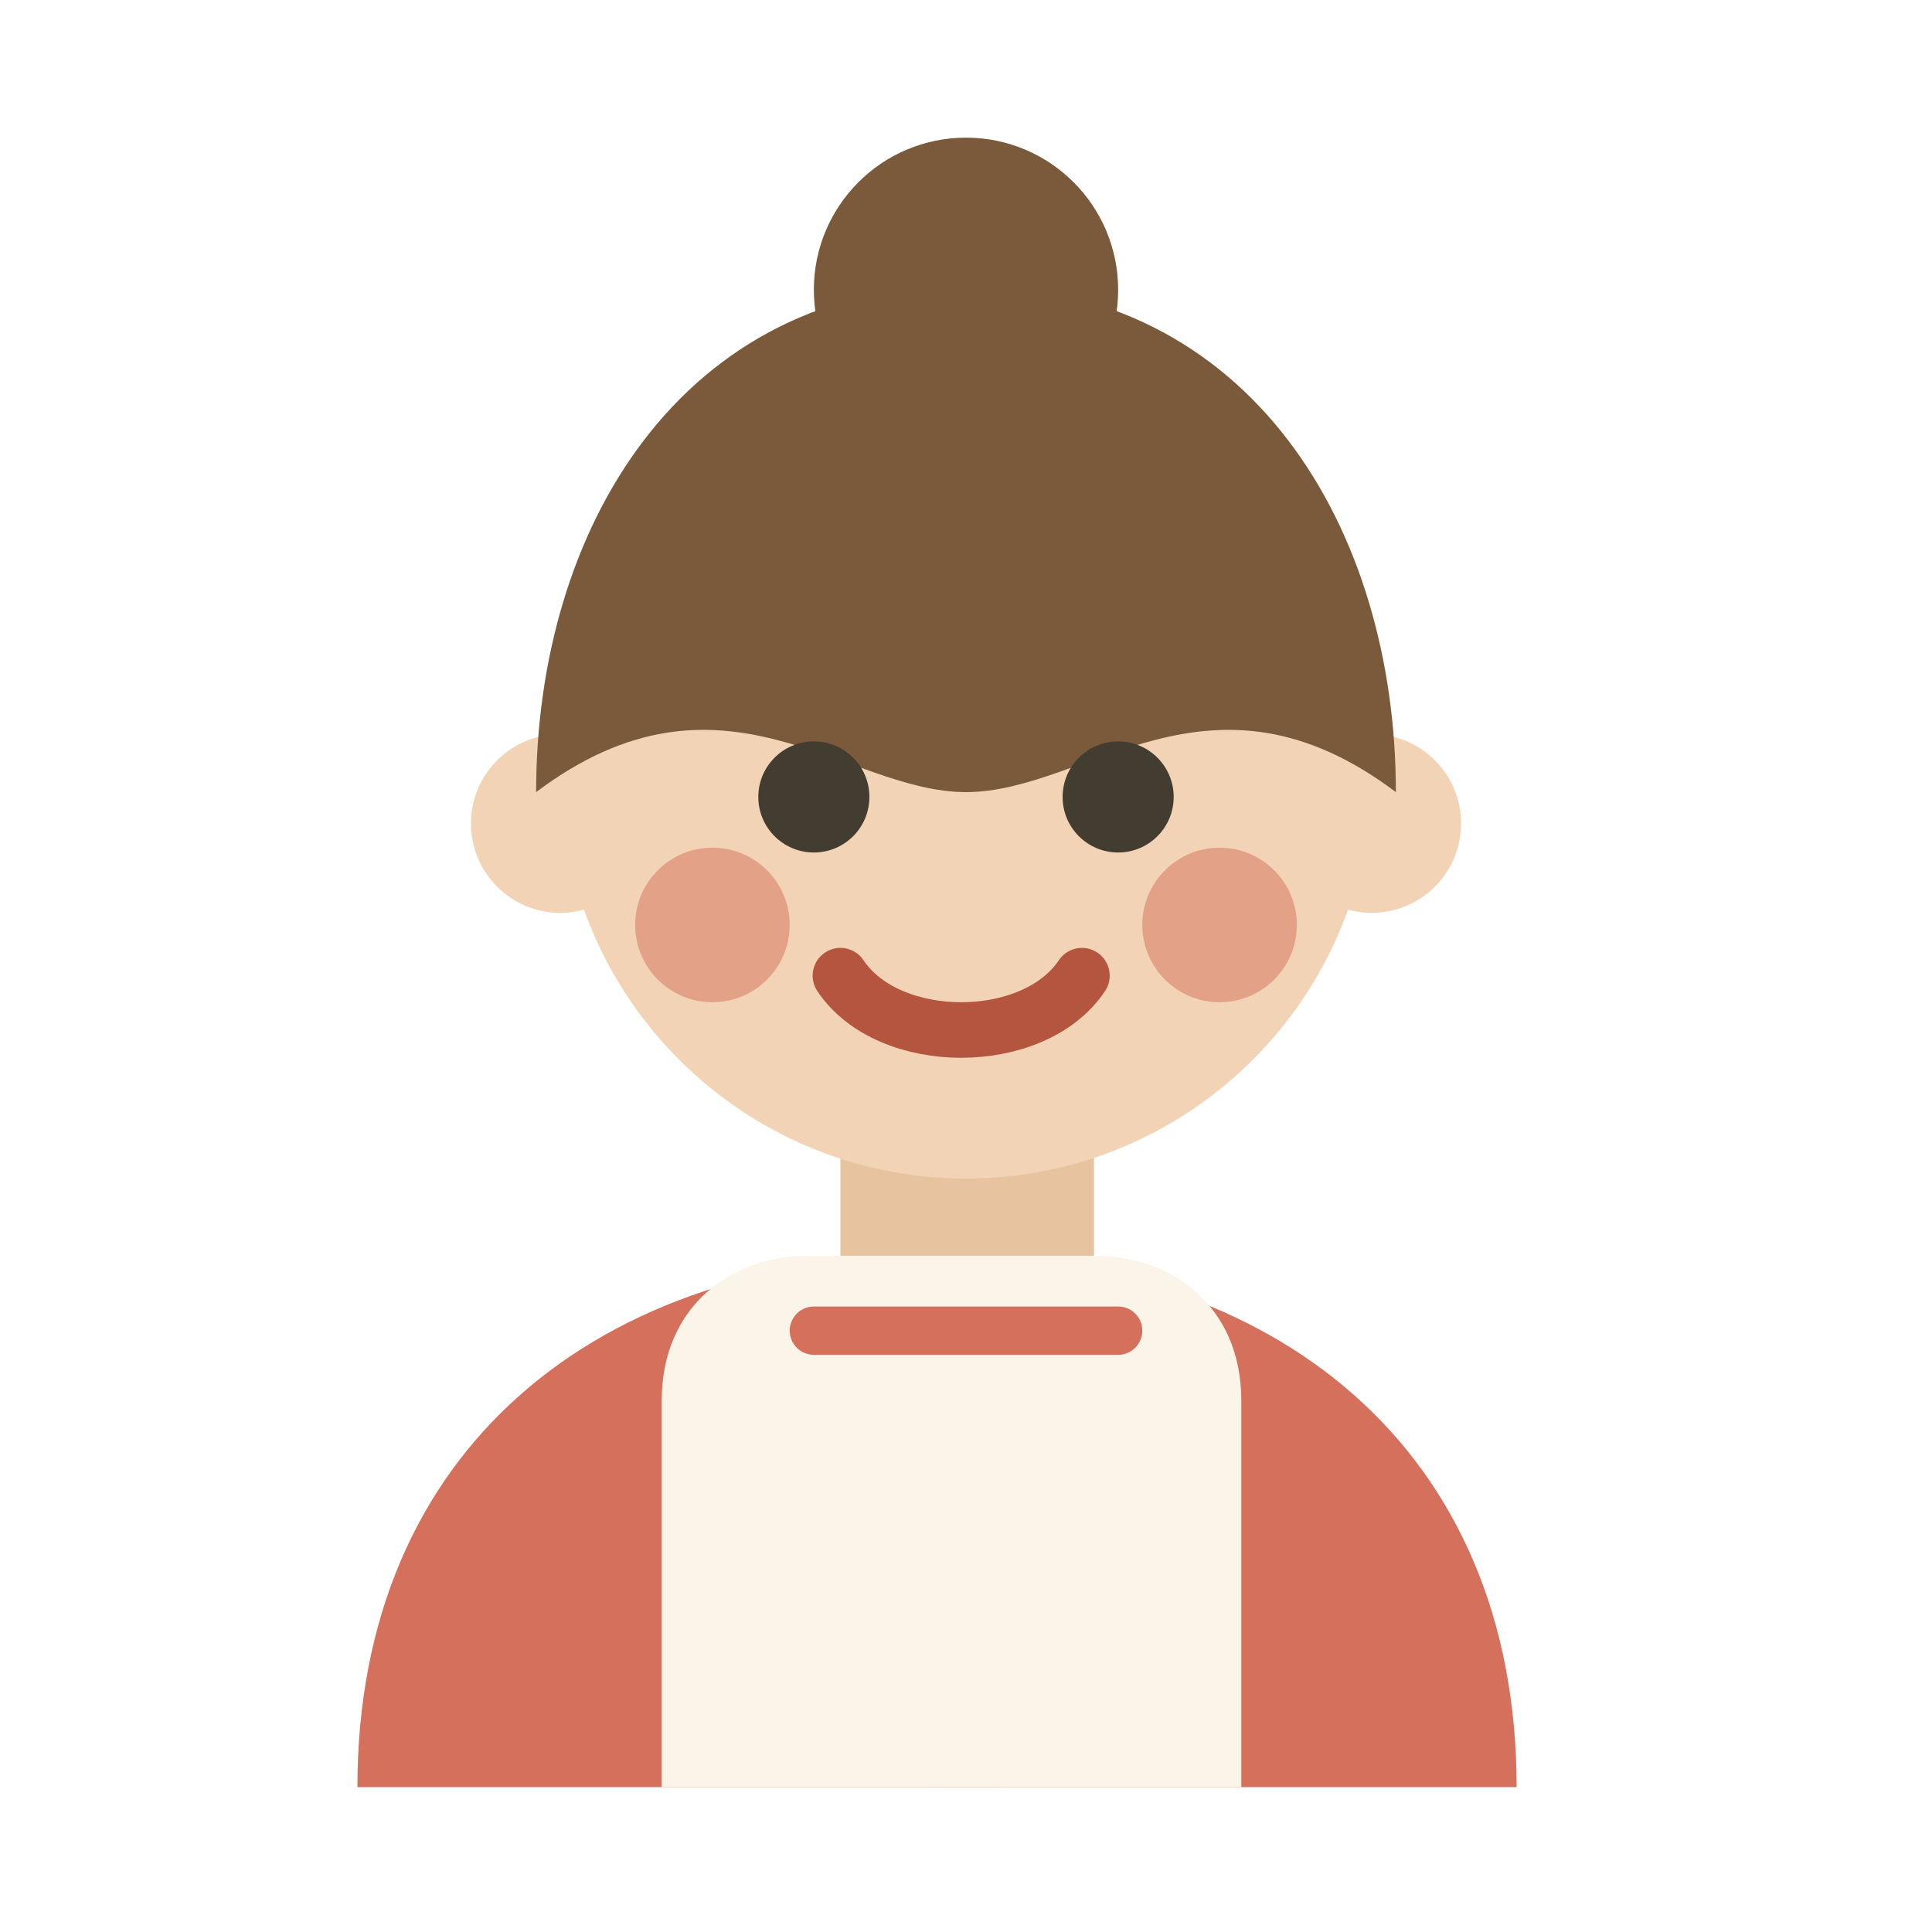
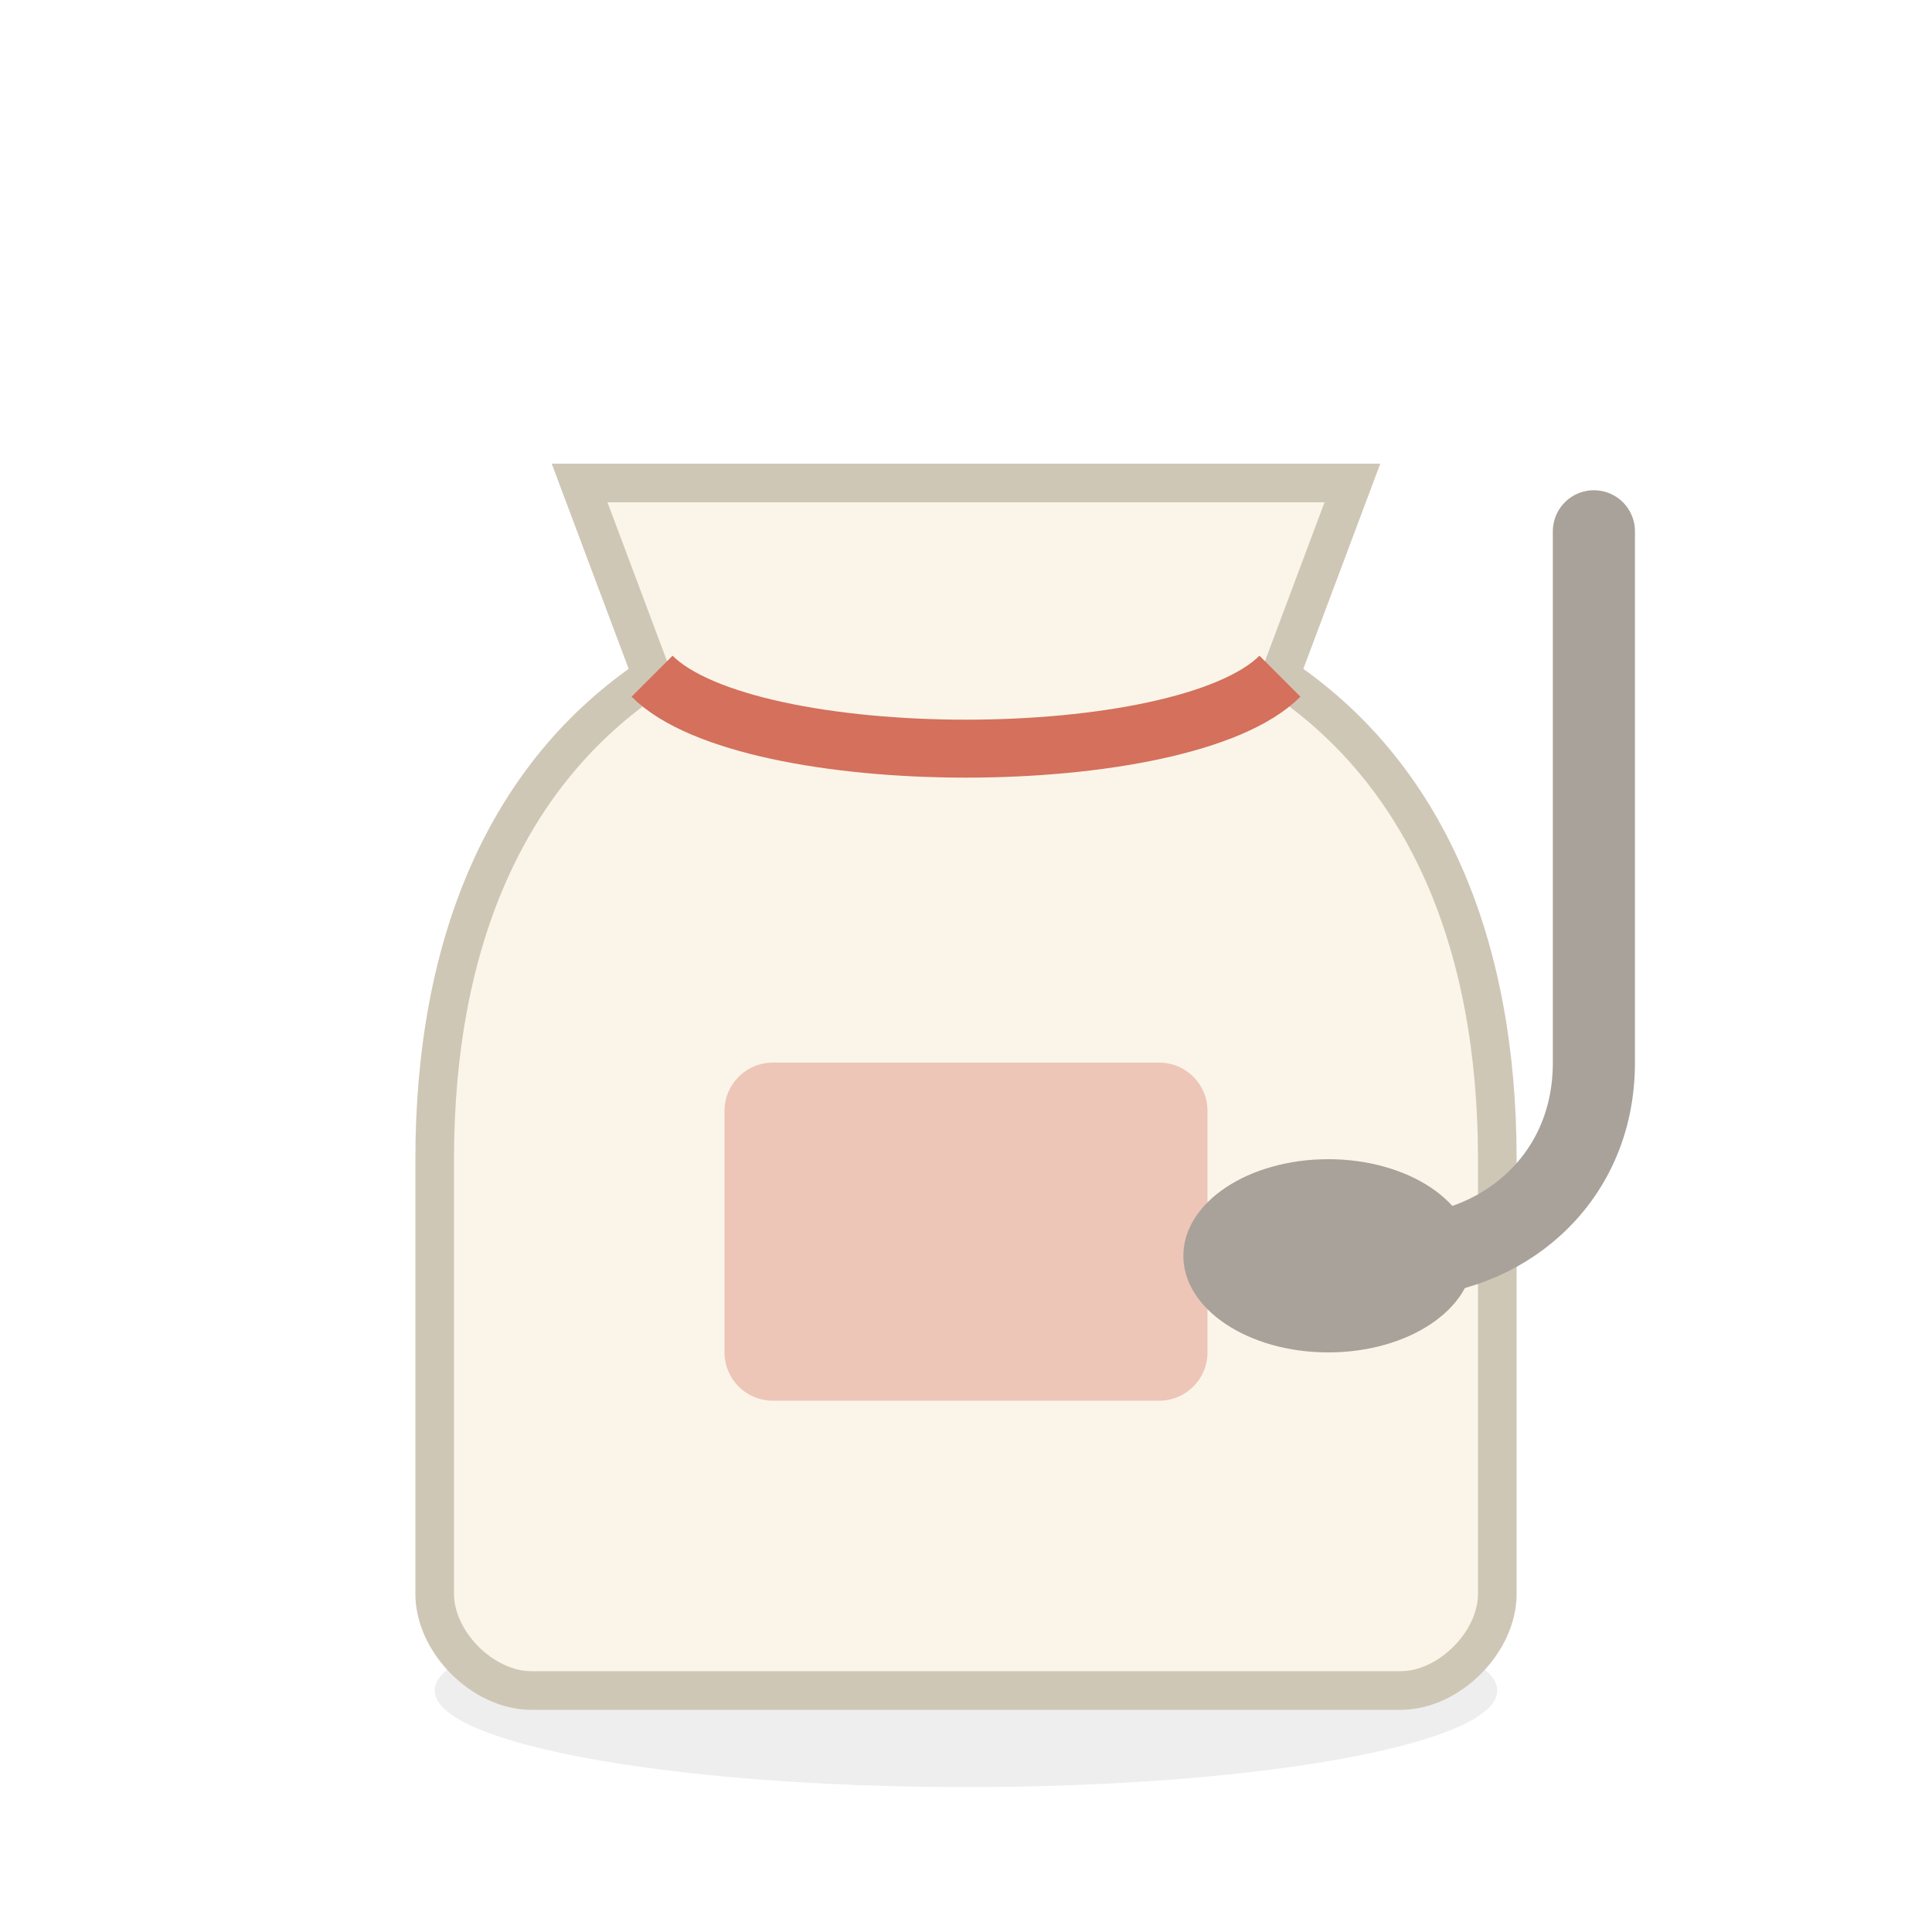
<svg xmlns="http://www.w3.org/2000/svg" viewBox="0 0 80 80" width="80" height="80" role="img" aria-label="주부">
-   <ellipse cx="40" cy="70" rx="20" ry="4" fill="#000" opacity=".07" />
-   <path d="M14.8 74.0c0-14 10-22 24-22s24 8 24 22z" fill="#D4705C" />
-   <rect x="34.8" y="42.5" width="10.5" height="10.5" fill="#E8C3A0" />
-   <circle cx="40" cy="32" r="16.8" fill="#F3D3B5" />
-   <circle cx="23.2" cy="34.1" r="3.7" fill="#F3D3B5" />
-   <circle cx="56.8" cy="34.1" r="3.7" fill="#F3D3B5" />
-   <path d="M22.2 32.8C22.2 21.9 28.2 11.8 40.0 11.8C51.8 11.8 57.8 21.9 57.8 32.8C50.1 27.0 45.0 32.8 40.0 32.8C35.0 32.8 29.9 27.0 22.2 32.8z" fill="#7A5A3A" />
-   <circle cx="40" cy="12.0" r="6.3" fill="#7A5A3A" />
-   <circle cx="33.7" cy="33.0" r="2.3" fill="#433C31" />
-   <circle cx="46.3" cy="33.0" r="2.3" fill="#433C31" />
-   <path d="M34.8 40.4c2 3 8 3 10 0" stroke="#B4553F" stroke-width="2.3" stroke-linecap="round" fill="none" />
-   <path d="M27.4 74.0v-16c0-4 3-6 6-6h12c3 0 6 2 6 6v16z" fill="#FBF5E9" />
-   <path d="M33.7 55.1h12.6" stroke="#D4705C" stroke-width="2" stroke-linecap="round" />
-   <circle cx="29.5" cy="38.3" r="3.2" fill="#D4705C" opacity=".5" />
-   <circle cx="50.5" cy="38.3" r="3.2" fill="#D4705C" opacity=".5" />
+   <ellipse cx="40" cy="70" rx="22" ry="4" fill="#000" opacity=".07" />
+   <path d="M24 20h32l-3 8c6 4 9 11 9 20v18c0 2-2 4-4 4H22c-2 0-4-2-4-4V48c0-9 3-16 9-20z" fill="#FBF5E9" stroke="#CFC7B6" stroke-width="1.6" />
+   <path d="M27 28c4 4 22 4 26 0" stroke="#D4705C" stroke-width="2.4" fill="none" />
+   <rect x="30" y="44" width="20" height="14" rx="2" fill="#D4705C" opacity=".35" />
+   <path d="M66 22v22c0 5-4 8-8 8" stroke="#A8A29A" stroke-width="3.4" fill="none" stroke-linecap="round" />
+   <ellipse cx="55" cy="52" rx="6" ry="4" fill="#A8A29A" />
</svg>
